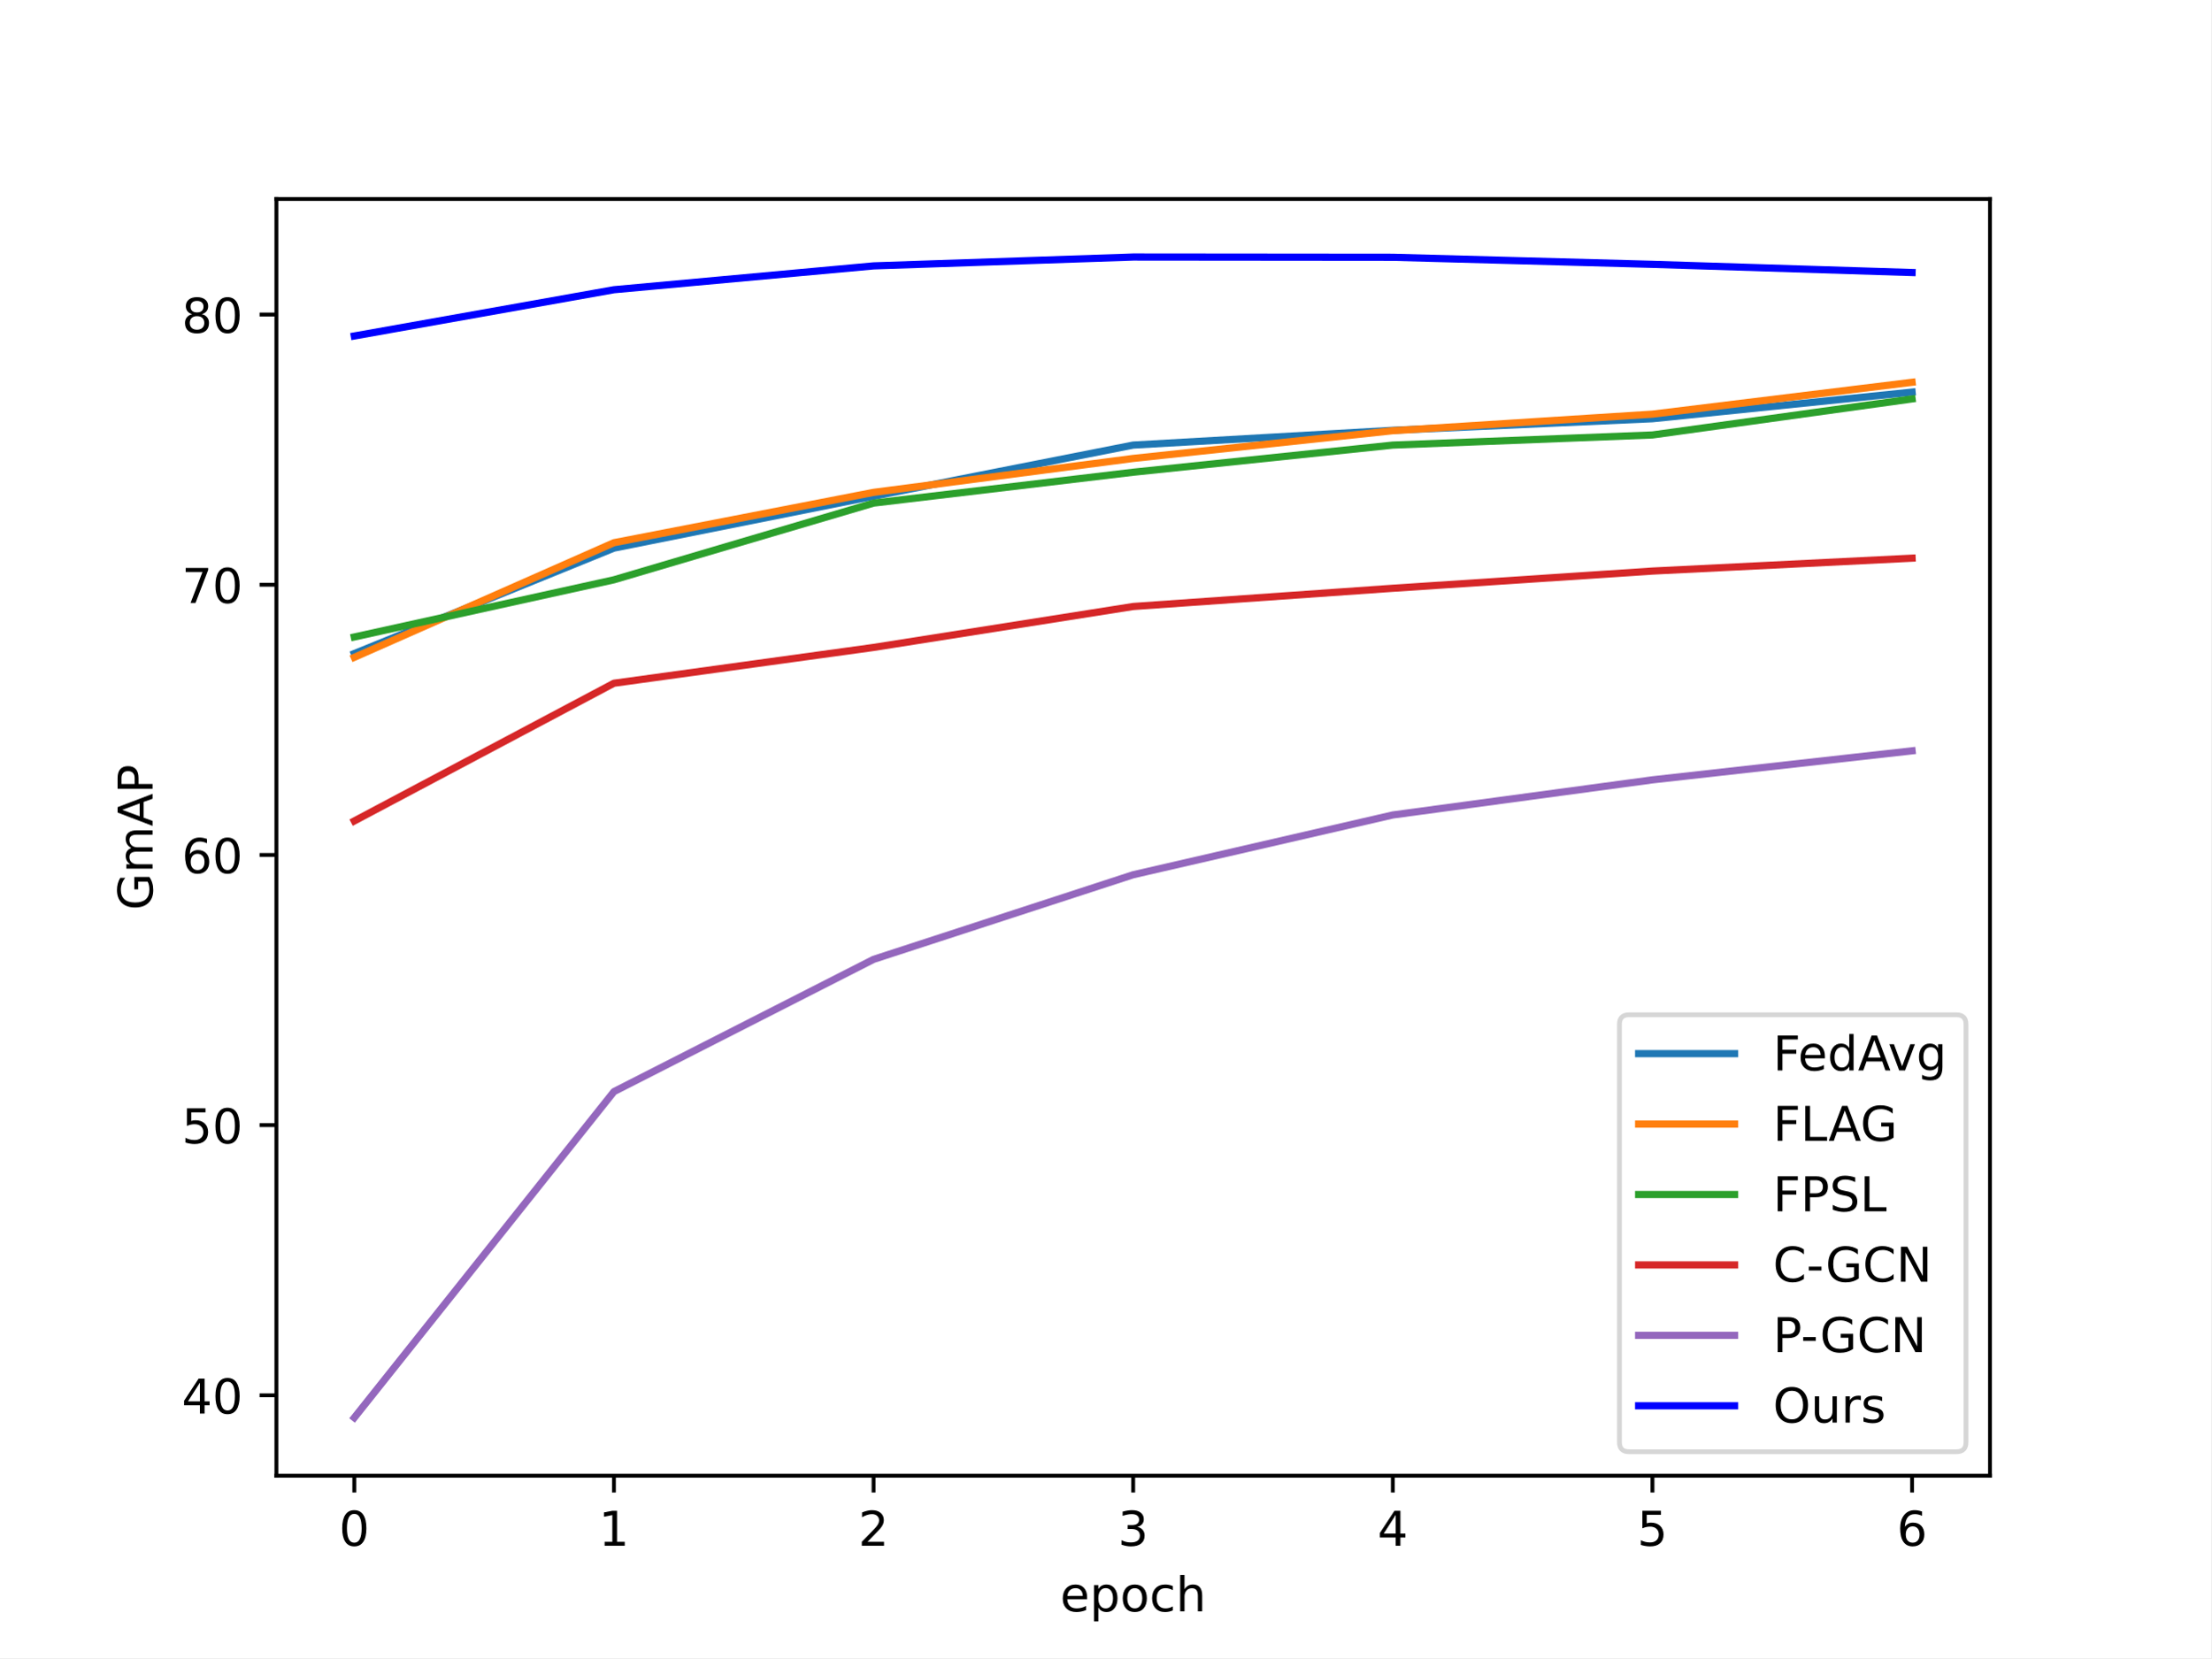
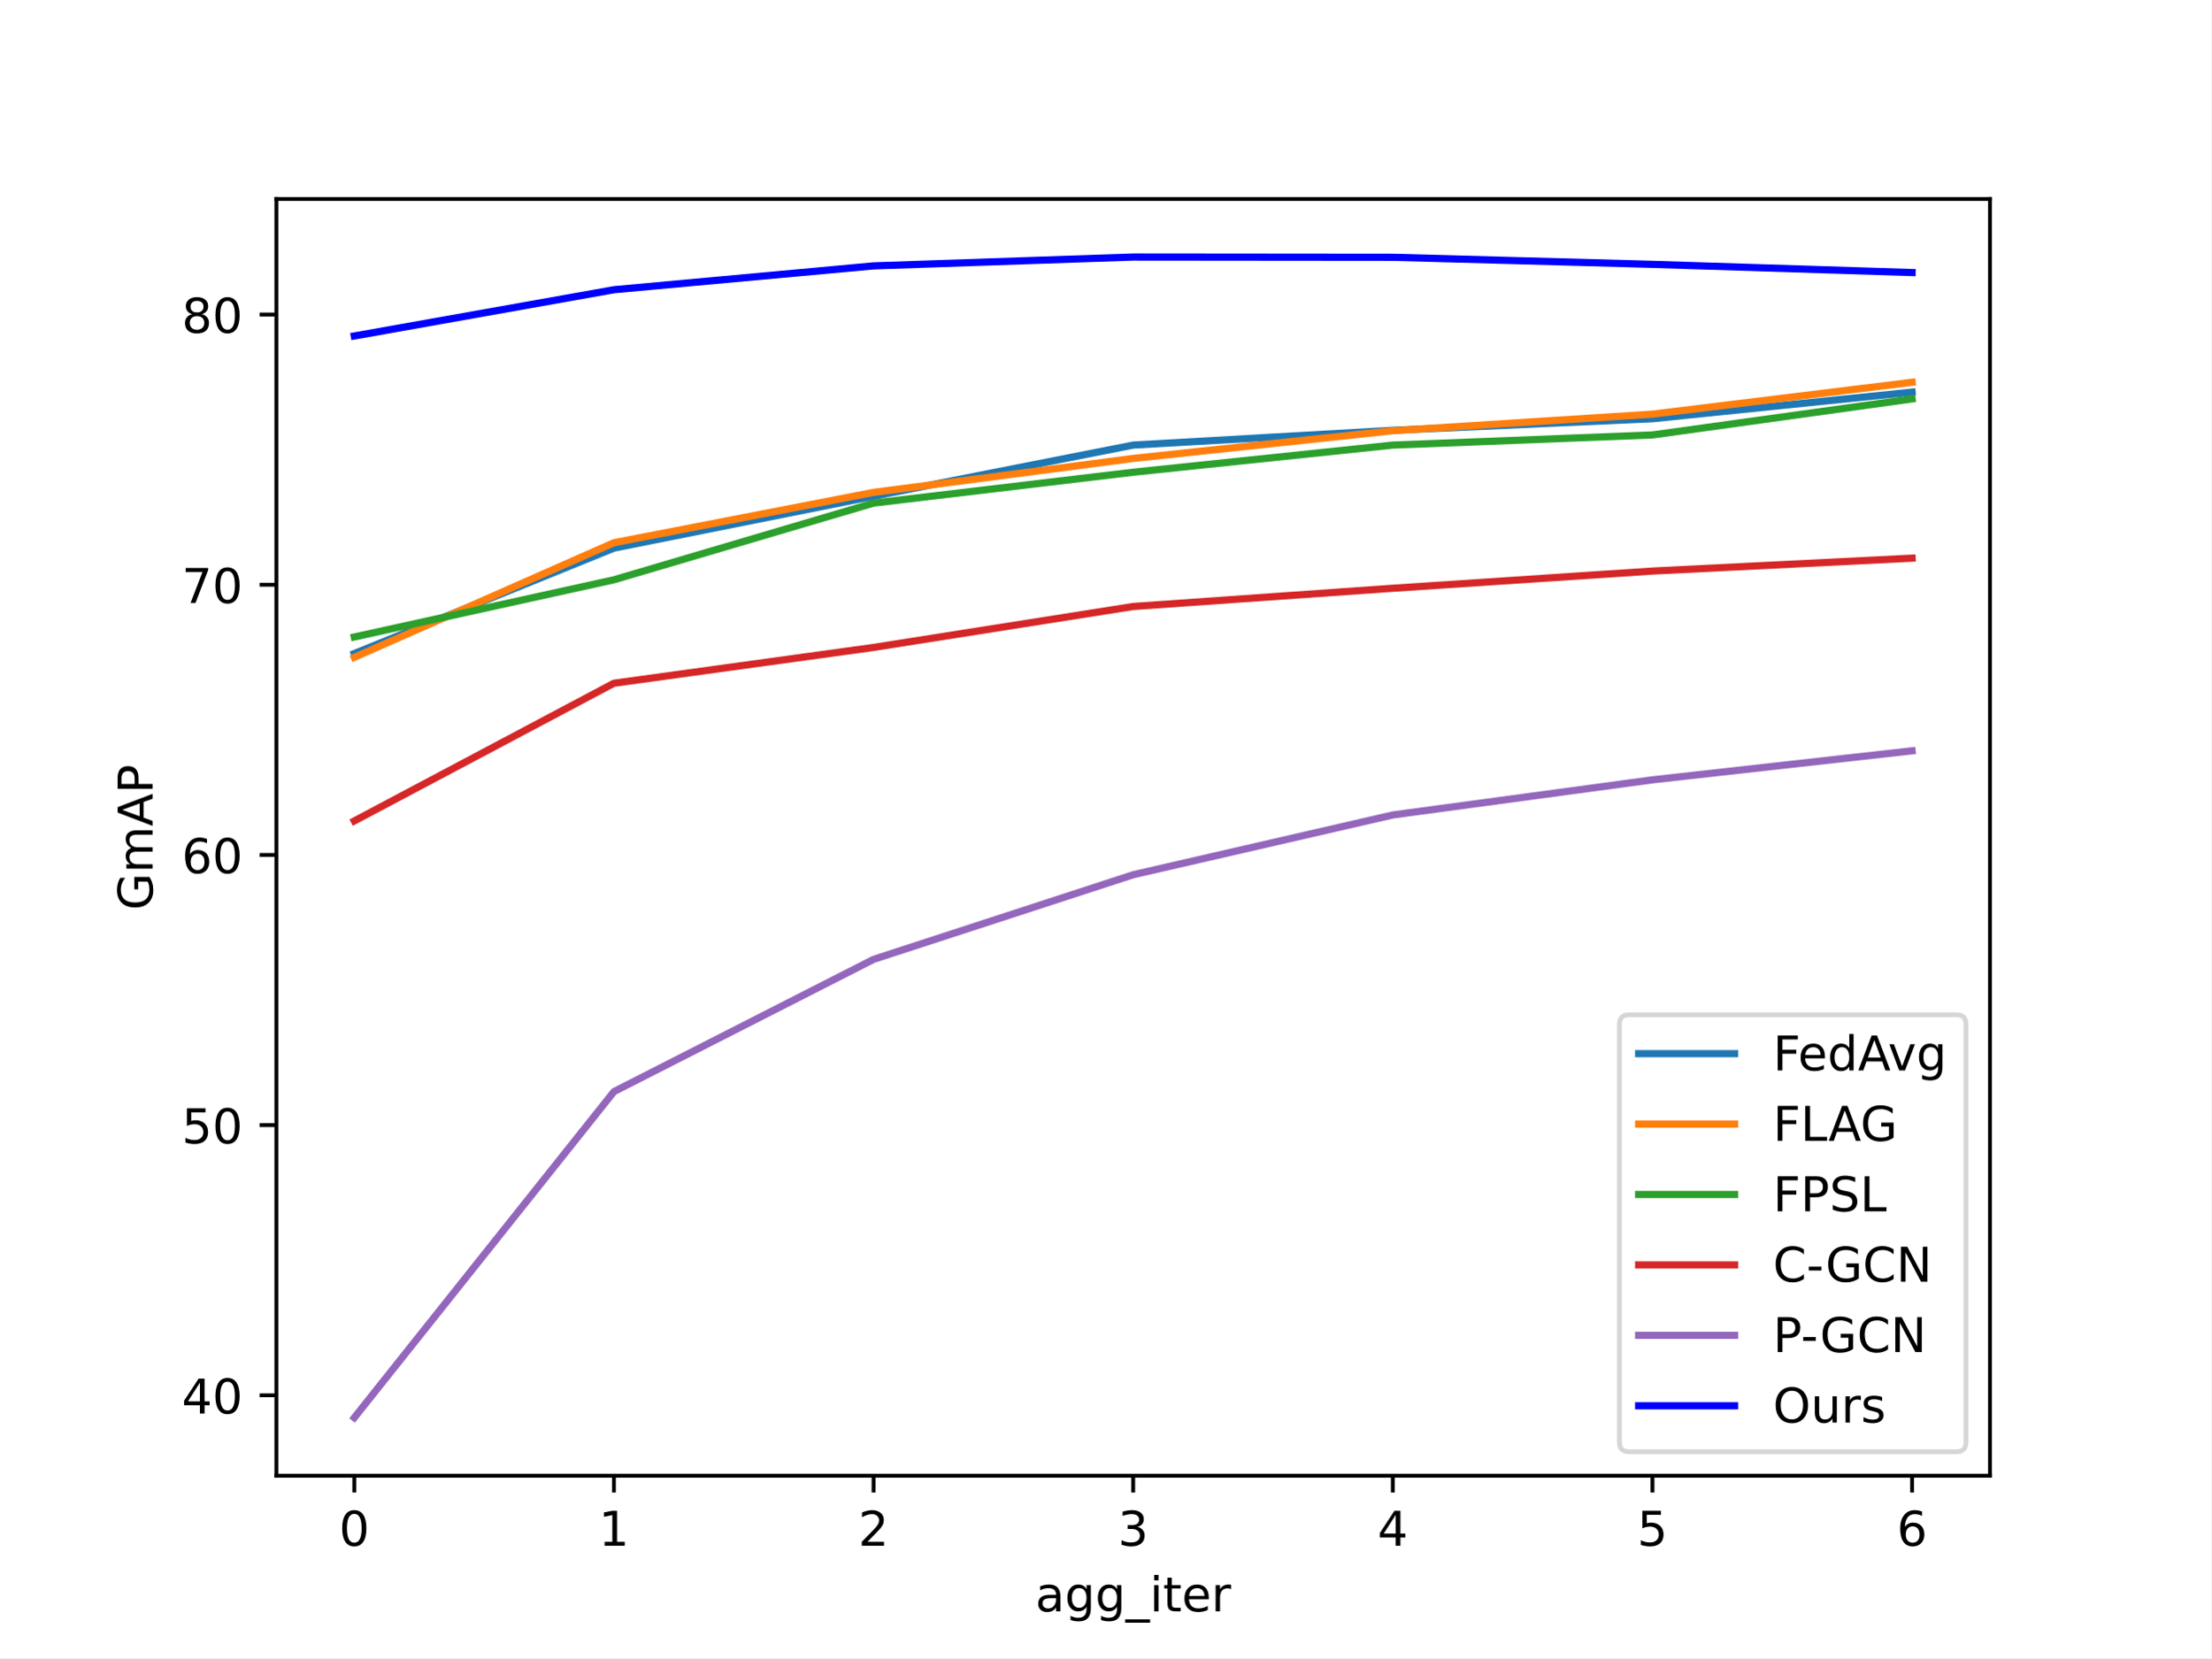
<svg xmlns="http://www.w3.org/2000/svg" xmlns:xlink="http://www.w3.org/1999/xlink" width="460.8pt" height="345.6pt" viewBox="0 0 460.8 345.6" version="1.1">
  <defs>
    <style type="text/css">*{stroke-linejoin: round; stroke-linecap: butt}</style>
  </defs>
  <g id="figure_1">
    <g id="patch_1">
      <path d="M 0 345.6  L 460.8 345.6  L 460.8 0  L 0 0  z " style="fill: #ffffff" />
    </g>
    <g id="axes_1">
      <g id="patch_2">
        <path d="M 57.6 307.584  L 414.72 307.584  L 414.72 41.472  L 57.6 41.472  z " style="fill: #ffffff" />
      </g>
      <g id="matplotlib.axis_1">
        <g id="xtick_1">
          <g id="line2d_1">
            <defs>
-               <path id="mba6c972e00" d="M 0 0  L 0 3.5  " style="stroke: #000000; stroke-width: 0.8" />
-             </defs>
-             <g>
-               <use xlink:href="#mba6c972e00" x="73.833" y="307.584" style="stroke: #000000; stroke-width: 0.8" />
+               <path id="m42c0f99fc4" d="M 0 0  L 0 3.5  " style="stroke: #000000; stroke-width: 0.8" />
+             </defs>
+             <g>
+               <use xlink:href="#m42c0f99fc4" x="73.833" y="307.584" style="stroke: #000000; stroke-width: 0.8" />
            </g>
          </g>
          <g id="text_1">
            <g transform="translate(70.65148 322.1824) scale(0.1 -0.1)">
              <defs>
                <path id="DejaVuSans-30" d="M 2034 4250  Q 1547 4250 1301 3770  Q 1056 3291 1056 2328  Q 1056 1369 1301 889  Q 1547 409 2034 409  Q 2525 409 2770 889  Q 3016 1369 3016 2328  Q 3016 3291 2770 3770  Q 2525 4250 2034 4250  z M 2034 4750  Q 2819 4750 3233 4129  Q 3647 3509 3647 2328  Q 3647 1150 3233 529  Q 2819 -91 2034 -91  Q 1250 -91 836 529  Q 422 1150 422 2328  Q 422 3509 836 4129  Q 1250 4750 2034 4750  z " transform="scale(0.015625)" />
              </defs>
              <use xlink:href="#DejaVuSans-30" />
            </g>
          </g>
        </g>
        <g id="xtick_2">
          <g id="line2d_2">
            <g>
-               <use xlink:href="#mba6c972e00" x="127.942" y="307.584" style="stroke: #000000; stroke-width: 0.8" />
+               <use xlink:href="#m42c0f99fc4" x="127.942" y="307.584" style="stroke: #000000; stroke-width: 0.8" />
            </g>
          </g>
          <g id="text_2">
            <g transform="translate(124.7606 322.1824) scale(0.1 -0.1)">
              <defs>
                <path id="DejaVuSans-31" d="M 794 531  L 1825 531  L 1825 4091  L 703 3866  L 703 4441  L 1819 4666  L 2450 4666  L 2450 531  L 3481 531  L 3481 0  L 794 0  L 794 531  z " transform="scale(0.015625)" />
              </defs>
              <use xlink:href="#DejaVuSans-31" />
            </g>
          </g>
        </g>
        <g id="xtick_3">
          <g id="line2d_3">
            <g>
-               <use xlink:href="#mba6c972e00" x="182.051" y="307.584" style="stroke: #000000; stroke-width: 0.8" />
+               <use xlink:href="#m42c0f99fc4" x="182.051" y="307.584" style="stroke: #000000; stroke-width: 0.8" />
            </g>
          </g>
          <g id="text_3">
            <g transform="translate(178.8697 322.1824) scale(0.1 -0.1)">
              <defs>
                <path id="DejaVuSans-32" d="M 1228 531  L 3431 531  L 3431 0  L 469 0  L 469 531  Q 828 903 1448 1529  Q 2069 2156 2228 2338  Q 2531 2678 2651 2914  Q 2772 3150 2772 3378  Q 2772 3750 2511 3984  Q 2250 4219 1831 4219  Q 1534 4219 1204 4116  Q 875 4013 500 3803  L 500 4441  Q 881 4594 1212 4672  Q 1544 4750 1819 4750  Q 2544 4750 2975 4387  Q 3406 4025 3406 3419  Q 3406 3131 3298 2873  Q 3191 2616 2906 2266  Q 2828 2175 2409 1742  Q 1991 1309 1228 531  z " transform="scale(0.015625)" />
              </defs>
              <use xlink:href="#DejaVuSans-32" />
            </g>
          </g>
        </g>
        <g id="xtick_4">
          <g id="line2d_4">
            <g>
-               <use xlink:href="#mba6c972e00" x="236.16" y="307.584" style="stroke: #000000; stroke-width: 0.8" />
+               <use xlink:href="#m42c0f99fc4" x="236.16" y="307.584" style="stroke: #000000; stroke-width: 0.8" />
            </g>
          </g>
          <g id="text_4">
            <g transform="translate(232.9787 322.1824) scale(0.1 -0.1)">
              <defs>
                <path id="DejaVuSans-33" d="M 2597 2516  Q 3050 2419 3304 2112  Q 3559 1806 3559 1356  Q 3559 666 3084 287  Q 2609 -91 1734 -91  Q 1441 -91 1130 -33  Q 819 25 488 141  L 488 750  Q 750 597 1062 519  Q 1375 441 1716 441  Q 2309 441 2620 675  Q 2931 909 2931 1356  Q 2931 1769 2642 2001  Q 2353 2234 1838 2234  L 1294 2234  L 1294 2753  L 1863 2753  Q 2328 2753 2575 2939  Q 2822 3125 2822 3475  Q 2822 3834 2567 4026  Q 2313 4219 1838 4219  Q 1578 4219 1281 4162  Q 984 4106 628 3988  L 628 4550  Q 988 4650 1302 4700  Q 1616 4750 1894 4750  Q 2613 4750 3031 4423  Q 3450 4097 3450 3541  Q 3450 3153 3228 2886  Q 3006 2619 2597 2516  z " transform="scale(0.015625)" />
              </defs>
              <use xlink:href="#DejaVuSans-33" />
            </g>
          </g>
        </g>
        <g id="xtick_5">
          <g id="line2d_5">
            <g>
-               <use xlink:href="#mba6c972e00" x="290.269" y="307.584" style="stroke: #000000; stroke-width: 0.8" />
+               <use xlink:href="#m42c0f99fc4" x="290.269" y="307.584" style="stroke: #000000; stroke-width: 0.8" />
            </g>
          </g>
          <g id="text_5">
            <g transform="translate(287.0878 322.1824) scale(0.1 -0.1)">
              <defs>
                <path id="DejaVuSans-34" d="M 2419 4116  L 825 1625  L 2419 1625  L 2419 4116  z M 2253 4666  L 3047 4666  L 3047 1625  L 3713 1625  L 3713 1100  L 3047 1100  L 3047 0  L 2419 0  L 2419 1100  L 313 1100  L 313 1709  L 2253 4666  z " transform="scale(0.015625)" />
              </defs>
              <use xlink:href="#DejaVuSans-34" />
            </g>
          </g>
        </g>
        <g id="xtick_6">
          <g id="line2d_6">
            <g>
-               <use xlink:href="#mba6c972e00" x="344.378" y="307.584" style="stroke: #000000; stroke-width: 0.8" />
+               <use xlink:href="#m42c0f99fc4" x="344.378" y="307.584" style="stroke: #000000; stroke-width: 0.8" />
            </g>
          </g>
          <g id="text_6">
            <g transform="translate(341.1969 322.1824) scale(0.1 -0.1)">
              <defs>
                <path id="DejaVuSans-35" d="M 691 4666  L 3169 4666  L 3169 4134  L 1269 4134  L 1269 2991  Q 1406 3038 1543 3061  Q 1681 3084 1819 3084  Q 2600 3084 3056 2656  Q 3513 2228 3513 1497  Q 3513 744 3044 326  Q 2575 -91 1722 -91  Q 1428 -91 1123 -41  Q 819 9 494 109  L 494 744  Q 775 591 1075 516  Q 1375 441 1709 441  Q 2250 441 2565 725  Q 2881 1009 2881 1497  Q 2881 1984 2565 2268  Q 2250 2553 1709 2553  Q 1456 2553 1204 2497  Q 953 2441 691 2322  L 691 4666  z " transform="scale(0.015625)" />
              </defs>
              <use xlink:href="#DejaVuSans-35" />
            </g>
          </g>
        </g>
        <g id="xtick_7">
          <g id="line2d_7">
            <g>
-               <use xlink:href="#mba6c972e00" x="398.487" y="307.584" style="stroke: #000000; stroke-width: 0.8" />
+               <use xlink:href="#m42c0f99fc4" x="398.487" y="307.584" style="stroke: #000000; stroke-width: 0.8" />
            </g>
          </g>
          <g id="text_7">
            <g transform="translate(395.306 322.1824) scale(0.1 -0.1)">
              <defs>
                <path id="DejaVuSans-36" d="M 2113 2584  Q 1688 2584 1439 2293  Q 1191 2003 1191 1497  Q 1191 994 1439 701  Q 1688 409 2113 409  Q 2538 409 2786 701  Q 3034 994 3034 1497  Q 3034 2003 2786 2293  Q 2538 2584 2113 2584  z M 3366 4563  L 3366 3988  Q 3128 4100 2886 4159  Q 2644 4219 2406 4219  Q 1781 4219 1451 3797  Q 1122 3375 1075 2522  Q 1259 2794 1537 2939  Q 1816 3084 2150 3084  Q 2853 3084 3261 2657  Q 3669 2231 3669 1497  Q 3669 778 3244 343  Q 2819 -91 2113 -91  Q 1303 -91 875 529  Q 447 1150 447 2328  Q 447 3434 972 4092  Q 1497 4750 2381 4750  Q 2619 4750 2861 4703  Q 3103 4656 3366 4563  z " transform="scale(0.015625)" />
              </defs>
              <use xlink:href="#DejaVuSans-36" />
            </g>
          </g>
        </g>
        <g id="text_8">
-           <g transform="translate(220.9319 335.8606) scale(0.1 -0.1)">
-             <defs>
+           <g transform="translate(215.7663 335.8606) scale(0.1 -0.1)">
+             <defs>
+               <path id="DejaVuSans-61" d="M 2194 1759  Q 1497 1759 1228 1600  Q 959 1441 959 1056  Q 959 750 1161 570  Q 1363 391 1709 391  Q 2188 391 2477 730  Q 2766 1069 2766 1631  L 2766 1759  L 2194 1759  z M 3341 1997  L 3341 0  L 2766 0  L 2766 531  Q 2569 213 2275 61  Q 1981 -91 1556 -91  Q 1019 -91 701 211  Q 384 513 384 1019  Q 384 1609 779 1909  Q 1175 2209 1959 2209  L 2766 2209  L 2766 2266  Q 2766 2663 2505 2880  Q 2244 3097 1772 3097  Q 1472 3097 1187 3025  Q 903 2953 641 2809  L 641 3341  Q 956 3463 1253 3523  Q 1550 3584 1831 3584  Q 2591 3584 2966 3190  Q 3341 2797 3341 1997  z " transform="scale(0.015625)" />
+               <path id="DejaVuSans-67" d="M 2906 1791  Q 2906 2416 2648 2759  Q 2391 3103 1925 3103  Q 1463 3103 1205 2759  Q 947 2416 947 1791  Q 947 1169 1205 825  Q 1463 481 1925 481  Q 2391 481 2648 825  Q 2906 1169 2906 1791  z M 3481 434  Q 3481 -459 3084 -895  Q 2688 -1331 1869 -1331  Q 1566 -1331 1297 -1286  Q 1028 -1241 775 -1147  L 775 -588  Q 1028 -725 1275 -790  Q 1522 -856 1778 -856  Q 2344 -856 2625 -561  Q 2906 -266 2906 331  L 2906 616  Q 2728 306 2450 153  Q 2172 0 1784 0  Q 1141 0 747 490  Q 353 981 353 1791  Q 353 2603 747 3093  Q 1141 3584 1784 3584  Q 2172 3584 2450 3431  Q 2728 3278 2906 2969  L 2906 3500  L 3481 3500  L 3481 434  z " transform="scale(0.015625)" />
+               <path id="DejaVuSans-5f" d="M 3263 -1063  L 3263 -1509  L -63 -1509  L -63 -1063  L 3263 -1063  z " transform="scale(0.015625)" />
+               <path id="DejaVuSans-69" d="M 603 3500  L 1178 3500  L 1178 0  L 603 0  L 603 3500  z M 603 4863  L 1178 4863  L 1178 4134  L 603 4134  L 603 4863  z " transform="scale(0.015625)" />
+               <path id="DejaVuSans-74" d="M 1172 4494  L 1172 3500  L 2356 3500  L 2356 3053  L 1172 3053  L 1172 1153  Q 1172 725 1289 603  Q 1406 481 1766 481  L 2356 481  L 2356 0  L 1766 0  Q 1100 0 847 248  Q 594 497 594 1153  L 594 3053  L 172 3053  L 172 3500  L 594 3500  L 594 4494  L 1172 4494  z " transform="scale(0.015625)" />
              <path id="DejaVuSans-65" d="M 3597 1894  L 3597 1613  L 953 1613  Q 991 1019 1311 708  Q 1631 397 2203 397  Q 2534 397 2845 478  Q 3156 559 3463 722  L 3463 178  Q 3153 47 2828 -22  Q 2503 -91 2169 -91  Q 1331 -91 842 396  Q 353 884 353 1716  Q 353 2575 817 3079  Q 1281 3584 2069 3584  Q 2775 3584 3186 3129  Q 3597 2675 3597 1894  z M 3022 2063  Q 3016 2534 2758 2815  Q 2500 3097 2075 3097  Q 1594 3097 1305 2825  Q 1016 2553 972 2059  L 3022 2063  z " transform="scale(0.015625)" />
-               <path id="DejaVuSans-70" d="M 1159 525  L 1159 -1331  L 581 -1331  L 581 3500  L 1159 3500  L 1159 2969  Q 1341 3281 1617 3432  Q 1894 3584 2278 3584  Q 2916 3584 3314 3078  Q 3713 2572 3713 1747  Q 3713 922 3314 415  Q 2916 -91 2278 -91  Q 1894 -91 1617 61  Q 1341 213 1159 525  z M 3116 1747  Q 3116 2381 2855 2742  Q 2594 3103 2138 3103  Q 1681 3103 1420 2742  Q 1159 2381 1159 1747  Q 1159 1113 1420 752  Q 1681 391 2138 391  Q 2594 391 2855 752  Q 3116 1113 3116 1747  z " transform="scale(0.015625)" />
-               <path id="DejaVuSans-6f" d="M 1959 3097  Q 1497 3097 1228 2736  Q 959 2375 959 1747  Q 959 1119 1226 758  Q 1494 397 1959 397  Q 2419 397 2687 759  Q 2956 1122 2956 1747  Q 2956 2369 2687 2733  Q 2419 3097 1959 3097  z M 1959 3584  Q 2709 3584 3137 3096  Q 3566 2609 3566 1747  Q 3566 888 3137 398  Q 2709 -91 1959 -91  Q 1206 -91 779 398  Q 353 888 353 1747  Q 353 2609 779 3096  Q 1206 3584 1959 3584  z " transform="scale(0.015625)" />
-               <path id="DejaVuSans-63" d="M 3122 3366  L 3122 2828  Q 2878 2963 2633 3030  Q 2388 3097 2138 3097  Q 1578 3097 1268 2742  Q 959 2388 959 1747  Q 959 1106 1268 751  Q 1578 397 2138 397  Q 2388 397 2633 464  Q 2878 531 3122 666  L 3122 134  Q 2881 22 2623 -34  Q 2366 -91 2075 -91  Q 1284 -91 818 406  Q 353 903 353 1747  Q 353 2603 823 3093  Q 1294 3584 2113 3584  Q 2378 3584 2631 3529  Q 2884 3475 3122 3366  z " transform="scale(0.015625)" />
-               <path id="DejaVuSans-68" d="M 3513 2113  L 3513 0  L 2938 0  L 2938 2094  Q 2938 2591 2744 2837  Q 2550 3084 2163 3084  Q 1697 3084 1428 2787  Q 1159 2491 1159 1978  L 1159 0  L 581 0  L 581 4863  L 1159 4863  L 1159 2956  Q 1366 3272 1645 3428  Q 1925 3584 2291 3584  Q 2894 3584 3203 3211  Q 3513 2838 3513 2113  z " transform="scale(0.015625)" />
-             </defs>
-             <use xlink:href="#DejaVuSans-65" />
-             <use xlink:href="#DejaVuSans-70" x="61.523" />
-             <use xlink:href="#DejaVuSans-6f" x="125" />
-             <use xlink:href="#DejaVuSans-63" x="186.182" />
-             <use xlink:href="#DejaVuSans-68" x="241.162" />
+               <path id="DejaVuSans-72" d="M 2631 2963  Q 2534 3019 2420 3045  Q 2306 3072 2169 3072  Q 1681 3072 1420 2755  Q 1159 2438 1159 1844  L 1159 0  L 581 0  L 581 3500  L 1159 3500  L 1159 2956  Q 1341 3275 1631 3429  Q 1922 3584 2338 3584  Q 2397 3584 2469 3576  Q 2541 3569 2628 3553  L 2631 2963  z " transform="scale(0.015625)" />
+             </defs>
+             <use xlink:href="#DejaVuSans-61" />
+             <use xlink:href="#DejaVuSans-67" x="61.279" />
+             <use xlink:href="#DejaVuSans-67" x="124.756" />
+             <use xlink:href="#DejaVuSans-5f" x="188.232" />
+             <use xlink:href="#DejaVuSans-69" x="238.232" />
+             <use xlink:href="#DejaVuSans-74" x="266.016" />
+             <use xlink:href="#DejaVuSans-65" x="305.225" />
+             <use xlink:href="#DejaVuSans-72" x="366.748" />
          </g>
        </g>
      </g>
      <g id="matplotlib.axis_2">
        <g id="ytick_1">
          <g id="line2d_8">
            <defs>
-               <path id="mc7108395fe" d="M 0 0  L -3.5 0  " style="stroke: #000000; stroke-width: 0.8" />
-             </defs>
-             <g>
-               <use xlink:href="#mc7108395fe" x="57.6" y="290.828" style="stroke: #000000; stroke-width: 0.8" />
+               <path id="mffdd261ca7" d="M 0 0  L -3.5 0  " style="stroke: #000000; stroke-width: 0.8" />
+             </defs>
+             <g>
+               <use xlink:href="#mffdd261ca7" x="57.6" y="290.828" style="stroke: #000000; stroke-width: 0.8" />
            </g>
          </g>
          <g id="text_9">
            <g transform="translate(37.875 294.6277) scale(0.1 -0.1)">
              <use xlink:href="#DejaVuSans-34" />
              <use xlink:href="#DejaVuSans-30" x="63.623" />
            </g>
          </g>
        </g>
        <g id="ytick_2">
          <g id="line2d_9">
            <g>
-               <use xlink:href="#mc7108395fe" x="57.6" y="234.511" style="stroke: #000000; stroke-width: 0.8" />
+               <use xlink:href="#mffdd261ca7" x="57.6" y="234.511" style="stroke: #000000; stroke-width: 0.8" />
            </g>
          </g>
          <g id="text_10">
            <g transform="translate(37.875 238.3097) scale(0.1 -0.1)">
              <use xlink:href="#DejaVuSans-35" />
              <use xlink:href="#DejaVuSans-30" x="63.623" />
            </g>
          </g>
        </g>
        <g id="ytick_3">
          <g id="line2d_10">
            <g>
-               <use xlink:href="#mc7108395fe" x="57.6" y="178.193" style="stroke: #000000; stroke-width: 0.8" />
+               <use xlink:href="#mffdd261ca7" x="57.6" y="178.193" style="stroke: #000000; stroke-width: 0.8" />
            </g>
          </g>
          <g id="text_11">
            <g transform="translate(37.875 181.9918) scale(0.1 -0.1)">
              <use xlink:href="#DejaVuSans-36" />
              <use xlink:href="#DejaVuSans-30" x="63.623" />
            </g>
          </g>
        </g>
        <g id="ytick_4">
          <g id="line2d_11">
            <g>
-               <use xlink:href="#mc7108395fe" x="57.6" y="121.875" style="stroke: #000000; stroke-width: 0.8" />
+               <use xlink:href="#mffdd261ca7" x="57.6" y="121.875" style="stroke: #000000; stroke-width: 0.8" />
            </g>
          </g>
          <g id="text_12">
            <g transform="translate(37.875 125.6738) scale(0.1 -0.1)">
              <defs>
                <path id="DejaVuSans-37" d="M 525 4666  L 3525 4666  L 3525 4397  L 1831 0  L 1172 0  L 2766 4134  L 525 4134  L 525 4666  z " transform="scale(0.015625)" />
              </defs>
              <use xlink:href="#DejaVuSans-37" />
              <use xlink:href="#DejaVuSans-30" x="63.623" />
            </g>
          </g>
        </g>
        <g id="ytick_5">
          <g id="line2d_12">
            <g>
-               <use xlink:href="#mc7108395fe" x="57.6" y="65.557" style="stroke: #000000; stroke-width: 0.8" />
+               <use xlink:href="#mffdd261ca7" x="57.6" y="65.557" style="stroke: #000000; stroke-width: 0.8" />
            </g>
          </g>
          <g id="text_13">
            <g transform="translate(37.875 69.3558) scale(0.1 -0.1)">
              <defs>
                <path id="DejaVuSans-38" d="M 2034 2216  Q 1584 2216 1326 1975  Q 1069 1734 1069 1313  Q 1069 891 1326 650  Q 1584 409 2034 409  Q 2484 409 2743 651  Q 3003 894 3003 1313  Q 3003 1734 2745 1975  Q 2488 2216 2034 2216  z M 1403 2484  Q 997 2584 770 2862  Q 544 3141 544 3541  Q 544 4100 942 4425  Q 1341 4750 2034 4750  Q 2731 4750 3128 4425  Q 3525 4100 3525 3541  Q 3525 3141 3298 2862  Q 3072 2584 2669 2484  Q 3125 2378 3379 2068  Q 3634 1759 3634 1313  Q 3634 634 3220 271  Q 2806 -91 2034 -91  Q 1263 -91 848 271  Q 434 634 434 1313  Q 434 1759 690 2068  Q 947 2378 1403 2484  z M 1172 3481  Q 1172 3119 1398 2916  Q 1625 2713 2034 2713  Q 2441 2713 2670 2916  Q 2900 3119 2900 3481  Q 2900 3844 2670 4047  Q 2441 4250 2034 4250  Q 1625 4250 1398 4047  Q 1172 3844 1172 3481  z " transform="scale(0.015625)" />
              </defs>
              <use xlink:href="#DejaVuSans-38" />
              <use xlink:href="#DejaVuSans-30" x="63.623" />
            </g>
          </g>
        </g>
        <g id="text_14">
          <g transform="translate(31.79531 189.7077) rotate(-90) scale(0.1 -0.1)">
            <defs>
              <path id="DejaVuSans-47" d="M 3809 666  L 3809 1919  L 2778 1919  L 2778 2438  L 4434 2438  L 4434 434  Q 4069 175 3628 42  Q 3188 -91 2688 -91  Q 1594 -91 976 548  Q 359 1188 359 2328  Q 359 3472 976 4111  Q 1594 4750 2688 4750  Q 3144 4750 3555 4637  Q 3966 4525 4313 4306  L 4313 3634  Q 3963 3931 3569 4081  Q 3175 4231 2741 4231  Q 1884 4231 1454 3753  Q 1025 3275 1025 2328  Q 1025 1384 1454 906  Q 1884 428 2741 428  Q 3075 428 3337 486  Q 3600 544 3809 666  z " transform="scale(0.015625)" />
              <path id="DejaVuSans-6d" d="M 3328 2828  Q 3544 3216 3844 3400  Q 4144 3584 4550 3584  Q 5097 3584 5394 3201  Q 5691 2819 5691 2113  L 5691 0  L 5113 0  L 5113 2094  Q 5113 2597 4934 2840  Q 4756 3084 4391 3084  Q 3944 3084 3684 2787  Q 3425 2491 3425 1978  L 3425 0  L 2847 0  L 2847 2094  Q 2847 2600 2669 2842  Q 2491 3084 2119 3084  Q 1678 3084 1418 2786  Q 1159 2488 1159 1978  L 1159 0  L 581 0  L 581 3500  L 1159 3500  L 1159 2956  Q 1356 3278 1631 3431  Q 1906 3584 2284 3584  Q 2666 3584 2933 3390  Q 3200 3197 3328 2828  z " transform="scale(0.015625)" />
              <path id="DejaVuSans-41" d="M 2188 4044  L 1331 1722  L 3047 1722  L 2188 4044  z M 1831 4666  L 2547 4666  L 4325 0  L 3669 0  L 3244 1197  L 1141 1197  L 716 0  L 50 0  L 1831 4666  z " transform="scale(0.015625)" />
              <path id="DejaVuSans-50" d="M 1259 4147  L 1259 2394  L 2053 2394  Q 2494 2394 2734 2622  Q 2975 2850 2975 3272  Q 2975 3691 2734 3919  Q 2494 4147 2053 4147  L 1259 4147  z M 628 4666  L 2053 4666  Q 2838 4666 3239 4311  Q 3641 3956 3641 3272  Q 3641 2581 3239 2228  Q 2838 1875 2053 1875  L 1259 1875  L 1259 0  L 628 0  L 628 4666  z " transform="scale(0.015625)" />
            </defs>
            <use xlink:href="#DejaVuSans-47" />
            <use xlink:href="#DejaVuSans-6d" x="77.49" />
            <use xlink:href="#DejaVuSans-41" x="174.902" />
            <use xlink:href="#DejaVuSans-50" x="243.311" />
          </g>
        </g>
      </g>
      <g id="line2d_13">
-         <path d="M 73.833 136.219  L 127.942 114.241  L 182.051 103.424  L 236.16 92.765  L 290.269 89.684  L 344.378 87.272  L 398.487 81.722  " clip-path="url(#p2c74902c25)" style="fill: none; stroke: #1f77b4; stroke-width: 1.5; stroke-linecap: square" />
+         <path d="M 73.833 136.219  L 127.942 114.241  L 182.051 103.424  L 236.16 92.765  L 290.269 89.684  L 344.378 87.272  L 398.487 81.722  " clip-path="url(#p4da1ecf40e)" style="fill: none; stroke: #1f77b4; stroke-width: 1.5; stroke-linecap: square" />
      </g>
      <g id="line2d_14">
-         <path d="M 73.833 137.007  L 127.942 113.114  L 182.051 102.621  L 236.16 95.548  L 290.269 89.769  L 344.378 86.317  L 398.487 79.675  " clip-path="url(#p2c74902c25)" style="fill: none; stroke: #ff7f0e; stroke-width: 1.5; stroke-linecap: square" />
+         <path d="M 73.833 137.007  L 127.942 113.114  L 182.051 102.621  L 236.16 95.548  L 290.269 89.769  L 344.378 86.317  L 398.487 79.675  " clip-path="url(#p4da1ecf40e)" style="fill: none; stroke: #ff7f0e; stroke-width: 1.5; stroke-linecap: square" />
      </g>
      <g id="line2d_15">
-         <path d="M 73.833 132.766  L 127.942 120.845  L 182.051 104.858  L 236.16 98.423  L 290.269 92.766  L 344.378 90.655  L 398.487 83.142  " clip-path="url(#p2c74902c25)" style="fill: none; stroke: #2ca02c; stroke-width: 1.5; stroke-linecap: square" />
+         <path d="M 73.833 132.766  L 127.942 120.845  L 182.051 104.858  L 236.16 98.423  L 290.269 92.766  L 344.378 90.655  L 398.487 83.142  " clip-path="url(#p4da1ecf40e)" style="fill: none; stroke: #2ca02c; stroke-width: 1.5; stroke-linecap: square" />
      </g>
      <g id="line2d_16">
-         <path d="M 73.833 171.114  L 127.942 142.405  L 182.051 134.942  L 236.16 126.409  L 290.269 122.61  L 344.378 119.023  L 398.487 116.338  " clip-path="url(#p2c74902c25)" style="fill: none; stroke: #d62728; stroke-width: 1.5; stroke-linecap: square" />
+         <path d="M 73.833 171.114  L 127.942 142.405  L 182.051 134.942  L 236.16 126.409  L 290.269 122.61  L 344.378 119.023  L 398.487 116.338  " clip-path="url(#p4da1ecf40e)" style="fill: none; stroke: #d62728; stroke-width: 1.5; stroke-linecap: square" />
      </g>
      <g id="line2d_17">
-         <path d="M 73.833 295.488  L 127.942 227.529  L 182.051 199.961  L 236.16 182.323  L 290.269 169.86  L 344.378 162.541  L 398.487 156.493  " clip-path="url(#p2c74902c25)" style="fill: none; stroke: #9467bd; stroke-width: 1.5; stroke-linecap: square" />
+         <path d="M 73.833 295.488  L 127.942 227.529  L 182.051 199.961  L 236.16 182.323  L 290.269 169.86  L 344.378 162.541  L 398.487 156.493  " clip-path="url(#p4da1ecf40e)" style="fill: none; stroke: #9467bd; stroke-width: 1.5; stroke-linecap: square" />
      </g>
      <g id="line2d_18">
-         <path d="M 73.833 70.026  L 127.942 60.383  L 182.051 55.415  L 236.16 53.568  L 290.269 53.62  L 344.378 55.092  L 398.487 56.802  " clip-path="url(#p2c74902c25)" style="fill: none; stroke: #0000ff; stroke-width: 1.5; stroke-linecap: square" />
+         <path d="M 73.833 70.026  L 127.942 60.383  L 182.051 55.415  L 236.16 53.568  L 290.269 53.62  L 344.378 55.092  L 398.487 56.802  " clip-path="url(#p4da1ecf40e)" style="fill: none; stroke: #0000ff; stroke-width: 1.5; stroke-linecap: square" />
      </g>
      <g id="patch_3">
        <path d="M 57.6 307.584  L 57.6 41.472  " style="fill: none; stroke: #000000; stroke-width: 0.8; stroke-linejoin: miter; stroke-linecap: square" />
      </g>
      <g id="patch_4">
        <path d="M 414.72 307.584  L 414.72 41.472  " style="fill: none; stroke: #000000; stroke-width: 0.8; stroke-linejoin: miter; stroke-linecap: square" />
      </g>
      <g id="patch_5">
        <path d="M 57.6 307.584  L 414.72 307.584  " style="fill: none; stroke: #000000; stroke-width: 0.8; stroke-linejoin: miter; stroke-linecap: square" />
      </g>
      <g id="patch_6">
        <path d="M 57.6 41.472  L 414.72 41.472  " style="fill: none; stroke: #000000; stroke-width: 0.8; stroke-linejoin: miter; stroke-linecap: square" />
      </g>
      <g id="legend_1">
        <g id="patch_7">
          <path d="M 339.497 302.584  L 407.72 302.584  Q 409.72 302.584 409.72 300.584  L 409.72 213.515  Q 409.72 211.515 407.72 211.515  L 339.497 211.515  Q 337.497 211.515 337.497 213.515  L 337.497 300.584  Q 337.497 302.584 339.497 302.584  z " style="fill: #ffffff; opacity: 0.8; stroke: #cccccc; stroke-linejoin: miter" />
        </g>
        <g id="line2d_19">
          <path d="M 341.497 219.614  L 351.497 219.614  L 361.497 219.614  " style="fill: none; stroke: #1f77b4; stroke-width: 1.5; stroke-linecap: square" />
        </g>
        <g id="text_15">
          <g transform="translate(369.4966 223.1137) scale(0.1 -0.1)">
            <defs>
              <path id="DejaVuSans-46" d="M 628 4666  L 3309 4666  L 3309 4134  L 1259 4134  L 1259 2759  L 3109 2759  L 3109 2228  L 1259 2228  L 1259 0  L 628 0  L 628 4666  z " transform="scale(0.015625)" />
              <path id="DejaVuSans-64" d="M 2906 2969  L 2906 4863  L 3481 4863  L 3481 0  L 2906 0  L 2906 525  Q 2725 213 2448 61  Q 2172 -91 1784 -91  Q 1150 -91 751 415  Q 353 922 353 1747  Q 353 2572 751 3078  Q 1150 3584 1784 3584  Q 2172 3584 2448 3432  Q 2725 3281 2906 2969  z M 947 1747  Q 947 1113 1208 752  Q 1469 391 1925 391  Q 2381 391 2643 752  Q 2906 1113 2906 1747  Q 2906 2381 2643 2742  Q 2381 3103 1925 3103  Q 1469 3103 1208 2742  Q 947 2381 947 1747  z " transform="scale(0.015625)" />
              <path id="DejaVuSans-76" d="M 191 3500  L 800 3500  L 1894 563  L 2988 3500  L 3597 3500  L 2284 0  L 1503 0  L 191 3500  z " transform="scale(0.015625)" />
-               <path id="DejaVuSans-67" d="M 2906 1791  Q 2906 2416 2648 2759  Q 2391 3103 1925 3103  Q 1463 3103 1205 2759  Q 947 2416 947 1791  Q 947 1169 1205 825  Q 1463 481 1925 481  Q 2391 481 2648 825  Q 2906 1169 2906 1791  z M 3481 434  Q 3481 -459 3084 -895  Q 2688 -1331 1869 -1331  Q 1566 -1331 1297 -1286  Q 1028 -1241 775 -1147  L 775 -588  Q 1028 -725 1275 -790  Q 1522 -856 1778 -856  Q 2344 -856 2625 -561  Q 2906 -266 2906 331  L 2906 616  Q 2728 306 2450 153  Q 2172 0 1784 0  Q 1141 0 747 490  Q 353 981 353 1791  Q 353 2603 747 3093  Q 1141 3584 1784 3584  Q 2172 3584 2450 3431  Q 2728 3278 2906 2969  L 2906 3500  L 3481 3500  L 3481 434  z " transform="scale(0.015625)" />
            </defs>
            <use xlink:href="#DejaVuSans-46" />
            <use xlink:href="#DejaVuSans-65" x="52.02" />
            <use xlink:href="#DejaVuSans-64" x="113.543" />
            <use xlink:href="#DejaVuSans-41" x="177.02" />
            <use xlink:href="#DejaVuSans-76" x="239.553" />
            <use xlink:href="#DejaVuSans-67" x="298.732" />
          </g>
        </g>
        <g id="line2d_20">
          <path d="M 341.497 234.292  L 351.497 234.292  L 361.497 234.292  " style="fill: none; stroke: #ff7f0e; stroke-width: 1.5; stroke-linecap: square" />
        </g>
        <g id="text_16">
          <g transform="translate(369.4966 237.7918) scale(0.1 -0.1)">
            <defs>
              <path id="DejaVuSans-4c" d="M 628 4666  L 1259 4666  L 1259 531  L 3531 531  L 3531 0  L 628 0  L 628 4666  z " transform="scale(0.015625)" />
            </defs>
            <use xlink:href="#DejaVuSans-46" />
            <use xlink:href="#DejaVuSans-4c" x="57.52" />
            <use xlink:href="#DejaVuSans-41" x="115.482" />
            <use xlink:href="#DejaVuSans-47" x="182.141" />
          </g>
        </g>
        <g id="line2d_21">
          <path d="M 341.497 248.97  L 351.497 248.97  L 361.497 248.97  " style="fill: none; stroke: #2ca02c; stroke-width: 1.5; stroke-linecap: square" />
        </g>
        <g id="text_17">
          <g transform="translate(369.4966 252.4699) scale(0.1 -0.1)">
            <defs>
              <path id="DejaVuSans-53" d="M 3425 4513  L 3425 3897  Q 3066 4069 2747 4153  Q 2428 4238 2131 4238  Q 1616 4238 1336 4038  Q 1056 3838 1056 3469  Q 1056 3159 1242 3001  Q 1428 2844 1947 2747  L 2328 2669  Q 3034 2534 3370 2195  Q 3706 1856 3706 1288  Q 3706 609 3251 259  Q 2797 -91 1919 -91  Q 1588 -91 1214 -16  Q 841 59 441 206  L 441 856  Q 825 641 1194 531  Q 1563 422 1919 422  Q 2459 422 2753 634  Q 3047 847 3047 1241  Q 3047 1584 2836 1778  Q 2625 1972 2144 2069  L 1759 2144  Q 1053 2284 737 2584  Q 422 2884 422 3419  Q 422 4038 858 4394  Q 1294 4750 2059 4750  Q 2388 4750 2728 4690  Q 3069 4631 3425 4513  z " transform="scale(0.015625)" />
            </defs>
            <use xlink:href="#DejaVuSans-46" />
            <use xlink:href="#DejaVuSans-50" x="57.52" />
            <use xlink:href="#DejaVuSans-53" x="117.822" />
            <use xlink:href="#DejaVuSans-4c" x="181.299" />
          </g>
        </g>
        <g id="line2d_22">
          <path d="M 341.497 263.648  L 351.497 263.648  L 361.497 263.648  " style="fill: none; stroke: #d62728; stroke-width: 1.5; stroke-linecap: square" />
        </g>
        <g id="text_18">
          <g transform="translate(369.4966 267.1481) scale(0.1 -0.1)">
            <defs>
              <path id="DejaVuSans-43" d="M 4122 4306  L 4122 3641  Q 3803 3938 3442 4084  Q 3081 4231 2675 4231  Q 1875 4231 1450 3742  Q 1025 3253 1025 2328  Q 1025 1406 1450 917  Q 1875 428 2675 428  Q 3081 428 3442 575  Q 3803 722 4122 1019  L 4122 359  Q 3791 134 3420 21  Q 3050 -91 2638 -91  Q 1578 -91 968 557  Q 359 1206 359 2328  Q 359 3453 968 4101  Q 1578 4750 2638 4750  Q 3056 4750 3426 4639  Q 3797 4528 4122 4306  z " transform="scale(0.015625)" />
              <path id="DejaVuSans-2d" d="M 313 2009  L 1997 2009  L 1997 1497  L 313 1497  L 313 2009  z " transform="scale(0.015625)" />
              <path id="DejaVuSans-4e" d="M 628 4666  L 1478 4666  L 3547 763  L 3547 4666  L 4159 4666  L 4159 0  L 3309 0  L 1241 3903  L 1241 0  L 628 0  L 628 4666  z " transform="scale(0.015625)" />
            </defs>
            <use xlink:href="#DejaVuSans-43" />
            <use xlink:href="#DejaVuSans-2d" x="69.824" />
            <use xlink:href="#DejaVuSans-47" x="109.533" />
            <use xlink:href="#DejaVuSans-43" x="187.023" />
            <use xlink:href="#DejaVuSans-4e" x="256.848" />
          </g>
        </g>
        <g id="line2d_23">
          <path d="M 341.497 278.326  L 351.497 278.326  L 361.497 278.326  " style="fill: none; stroke: #9467bd; stroke-width: 1.5; stroke-linecap: square" />
        </g>
        <g id="text_19">
          <g transform="translate(369.4966 281.8262) scale(0.1 -0.1)">
            <use xlink:href="#DejaVuSans-50" />
            <use xlink:href="#DejaVuSans-2d" x="58.053" />
            <use xlink:href="#DejaVuSans-47" x="97.762" />
            <use xlink:href="#DejaVuSans-43" x="175.252" />
            <use xlink:href="#DejaVuSans-4e" x="245.076" />
          </g>
        </g>
        <g id="line2d_24">
          <path d="M 341.497 293.004  L 351.497 293.004  L 361.497 293.004  " style="fill: none; stroke: #0000ff; stroke-width: 1.5; stroke-linecap: square" />
        </g>
        <g id="text_20">
          <g transform="translate(369.4966 296.5043) scale(0.1 -0.1)">
            <defs>
              <path id="DejaVuSans-4f" d="M 2522 4238  Q 1834 4238 1429 3725  Q 1025 3213 1025 2328  Q 1025 1447 1429 934  Q 1834 422 2522 422  Q 3209 422 3611 934  Q 4013 1447 4013 2328  Q 4013 3213 3611 3725  Q 3209 4238 2522 4238  z M 2522 4750  Q 3503 4750 4090 4092  Q 4678 3434 4678 2328  Q 4678 1225 4090 567  Q 3503 -91 2522 -91  Q 1538 -91 948 565  Q 359 1222 359 2328  Q 359 3434 948 4092  Q 1538 4750 2522 4750  z " transform="scale(0.015625)" />
              <path id="DejaVuSans-75" d="M 544 1381  L 544 3500  L 1119 3500  L 1119 1403  Q 1119 906 1312 657  Q 1506 409 1894 409  Q 2359 409 2629 706  Q 2900 1003 2900 1516  L 2900 3500  L 3475 3500  L 3475 0  L 2900 0  L 2900 538  Q 2691 219 2414 64  Q 2138 -91 1772 -91  Q 1169 -91 856 284  Q 544 659 544 1381  z M 1991 3584  L 1991 3584  z " transform="scale(0.015625)" />
-               <path id="DejaVuSans-72" d="M 2631 2963  Q 2534 3019 2420 3045  Q 2306 3072 2169 3072  Q 1681 3072 1420 2755  Q 1159 2438 1159 1844  L 1159 0  L 581 0  L 581 3500  L 1159 3500  L 1159 2956  Q 1341 3275 1631 3429  Q 1922 3584 2338 3584  Q 2397 3584 2469 3576  Q 2541 3569 2628 3553  L 2631 2963  z " transform="scale(0.015625)" />
              <path id="DejaVuSans-73" d="M 2834 3397  L 2834 2853  Q 2591 2978 2328 3040  Q 2066 3103 1784 3103  Q 1356 3103 1142 2972  Q 928 2841 928 2578  Q 928 2378 1081 2264  Q 1234 2150 1697 2047  L 1894 2003  Q 2506 1872 2764 1633  Q 3022 1394 3022 966  Q 3022 478 2636 193  Q 2250 -91 1575 -91  Q 1294 -91 989 -36  Q 684 19 347 128  L 347 722  Q 666 556 975 473  Q 1284 391 1588 391  Q 1994 391 2212 530  Q 2431 669 2431 922  Q 2431 1156 2273 1281  Q 2116 1406 1581 1522  L 1381 1569  Q 847 1681 609 1914  Q 372 2147 372 2553  Q 372 3047 722 3315  Q 1072 3584 1716 3584  Q 2034 3584 2315 3537  Q 2597 3491 2834 3397  z " transform="scale(0.015625)" />
            </defs>
            <use xlink:href="#DejaVuSans-4f" />
            <use xlink:href="#DejaVuSans-75" x="78.711" />
            <use xlink:href="#DejaVuSans-72" x="142.09" />
            <use xlink:href="#DejaVuSans-73" x="183.203" />
          </g>
        </g>
      </g>
    </g>
  </g>
  <defs>
-     <clipPath id="p2c74902c25">
+     <clipPath id="p4da1ecf40e">
      <rect x="57.6" y="41.472" width="357.12" height="266.112" />
    </clipPath>
  </defs>
</svg>
